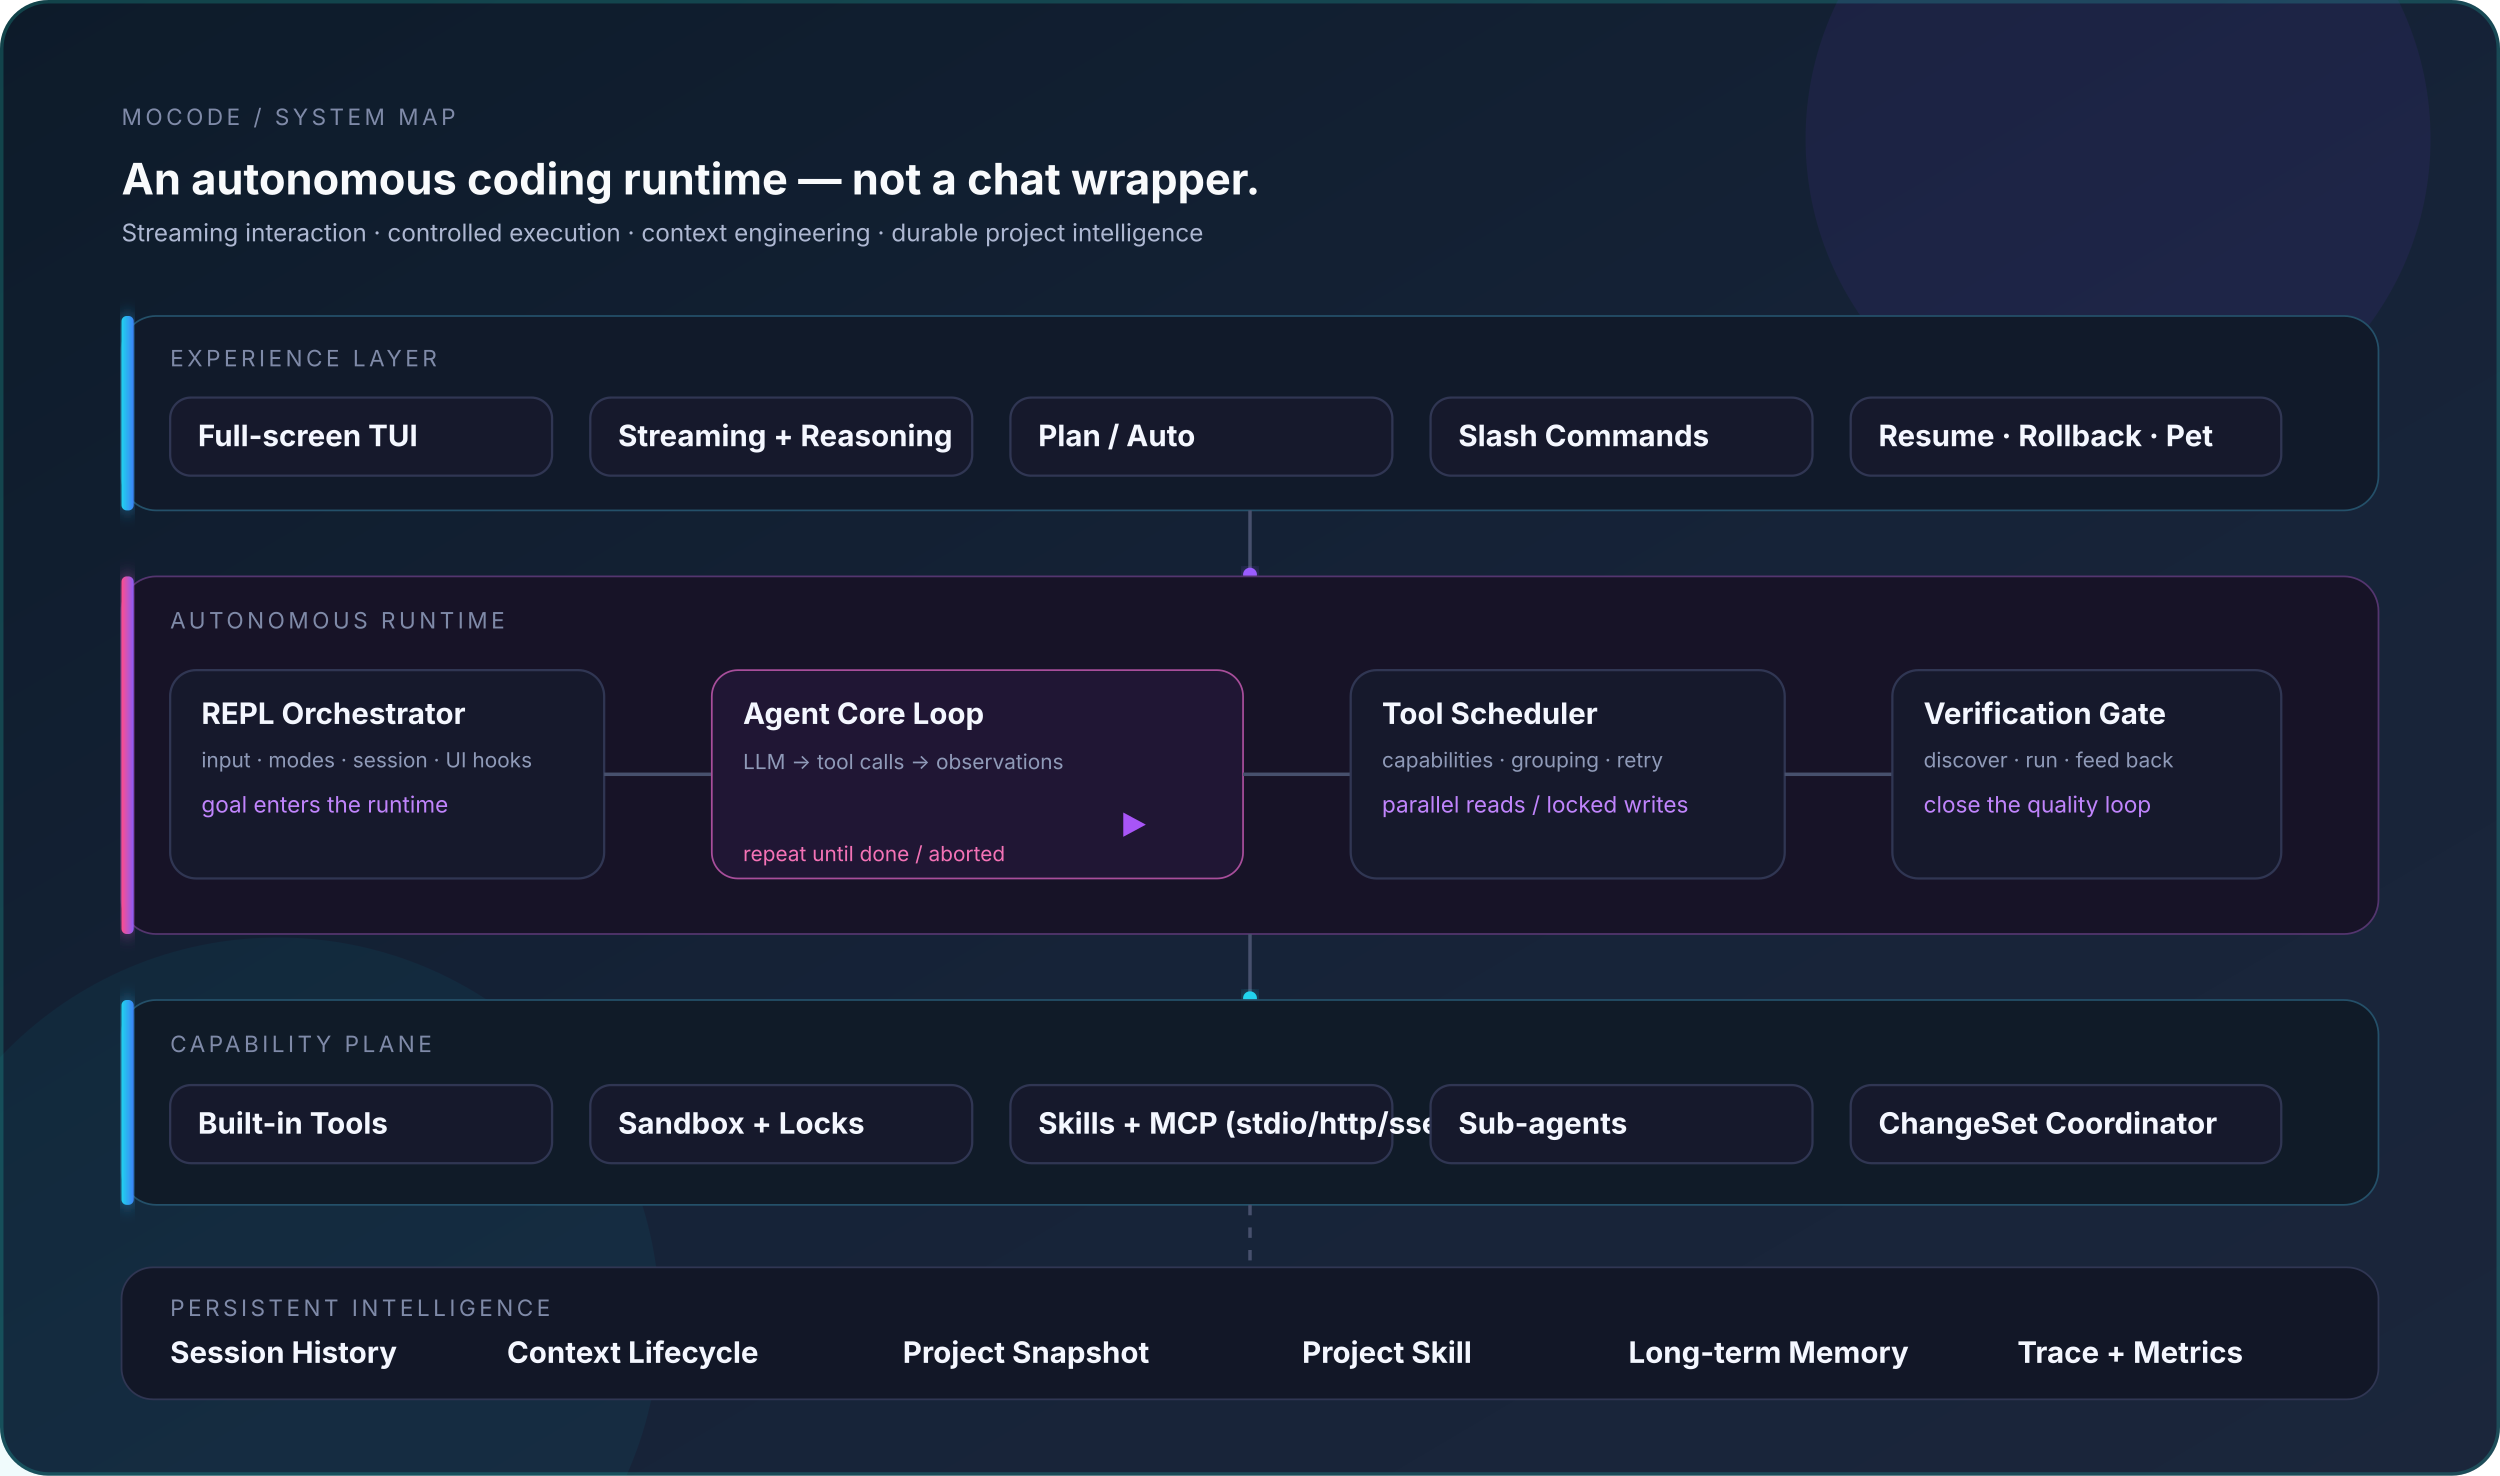
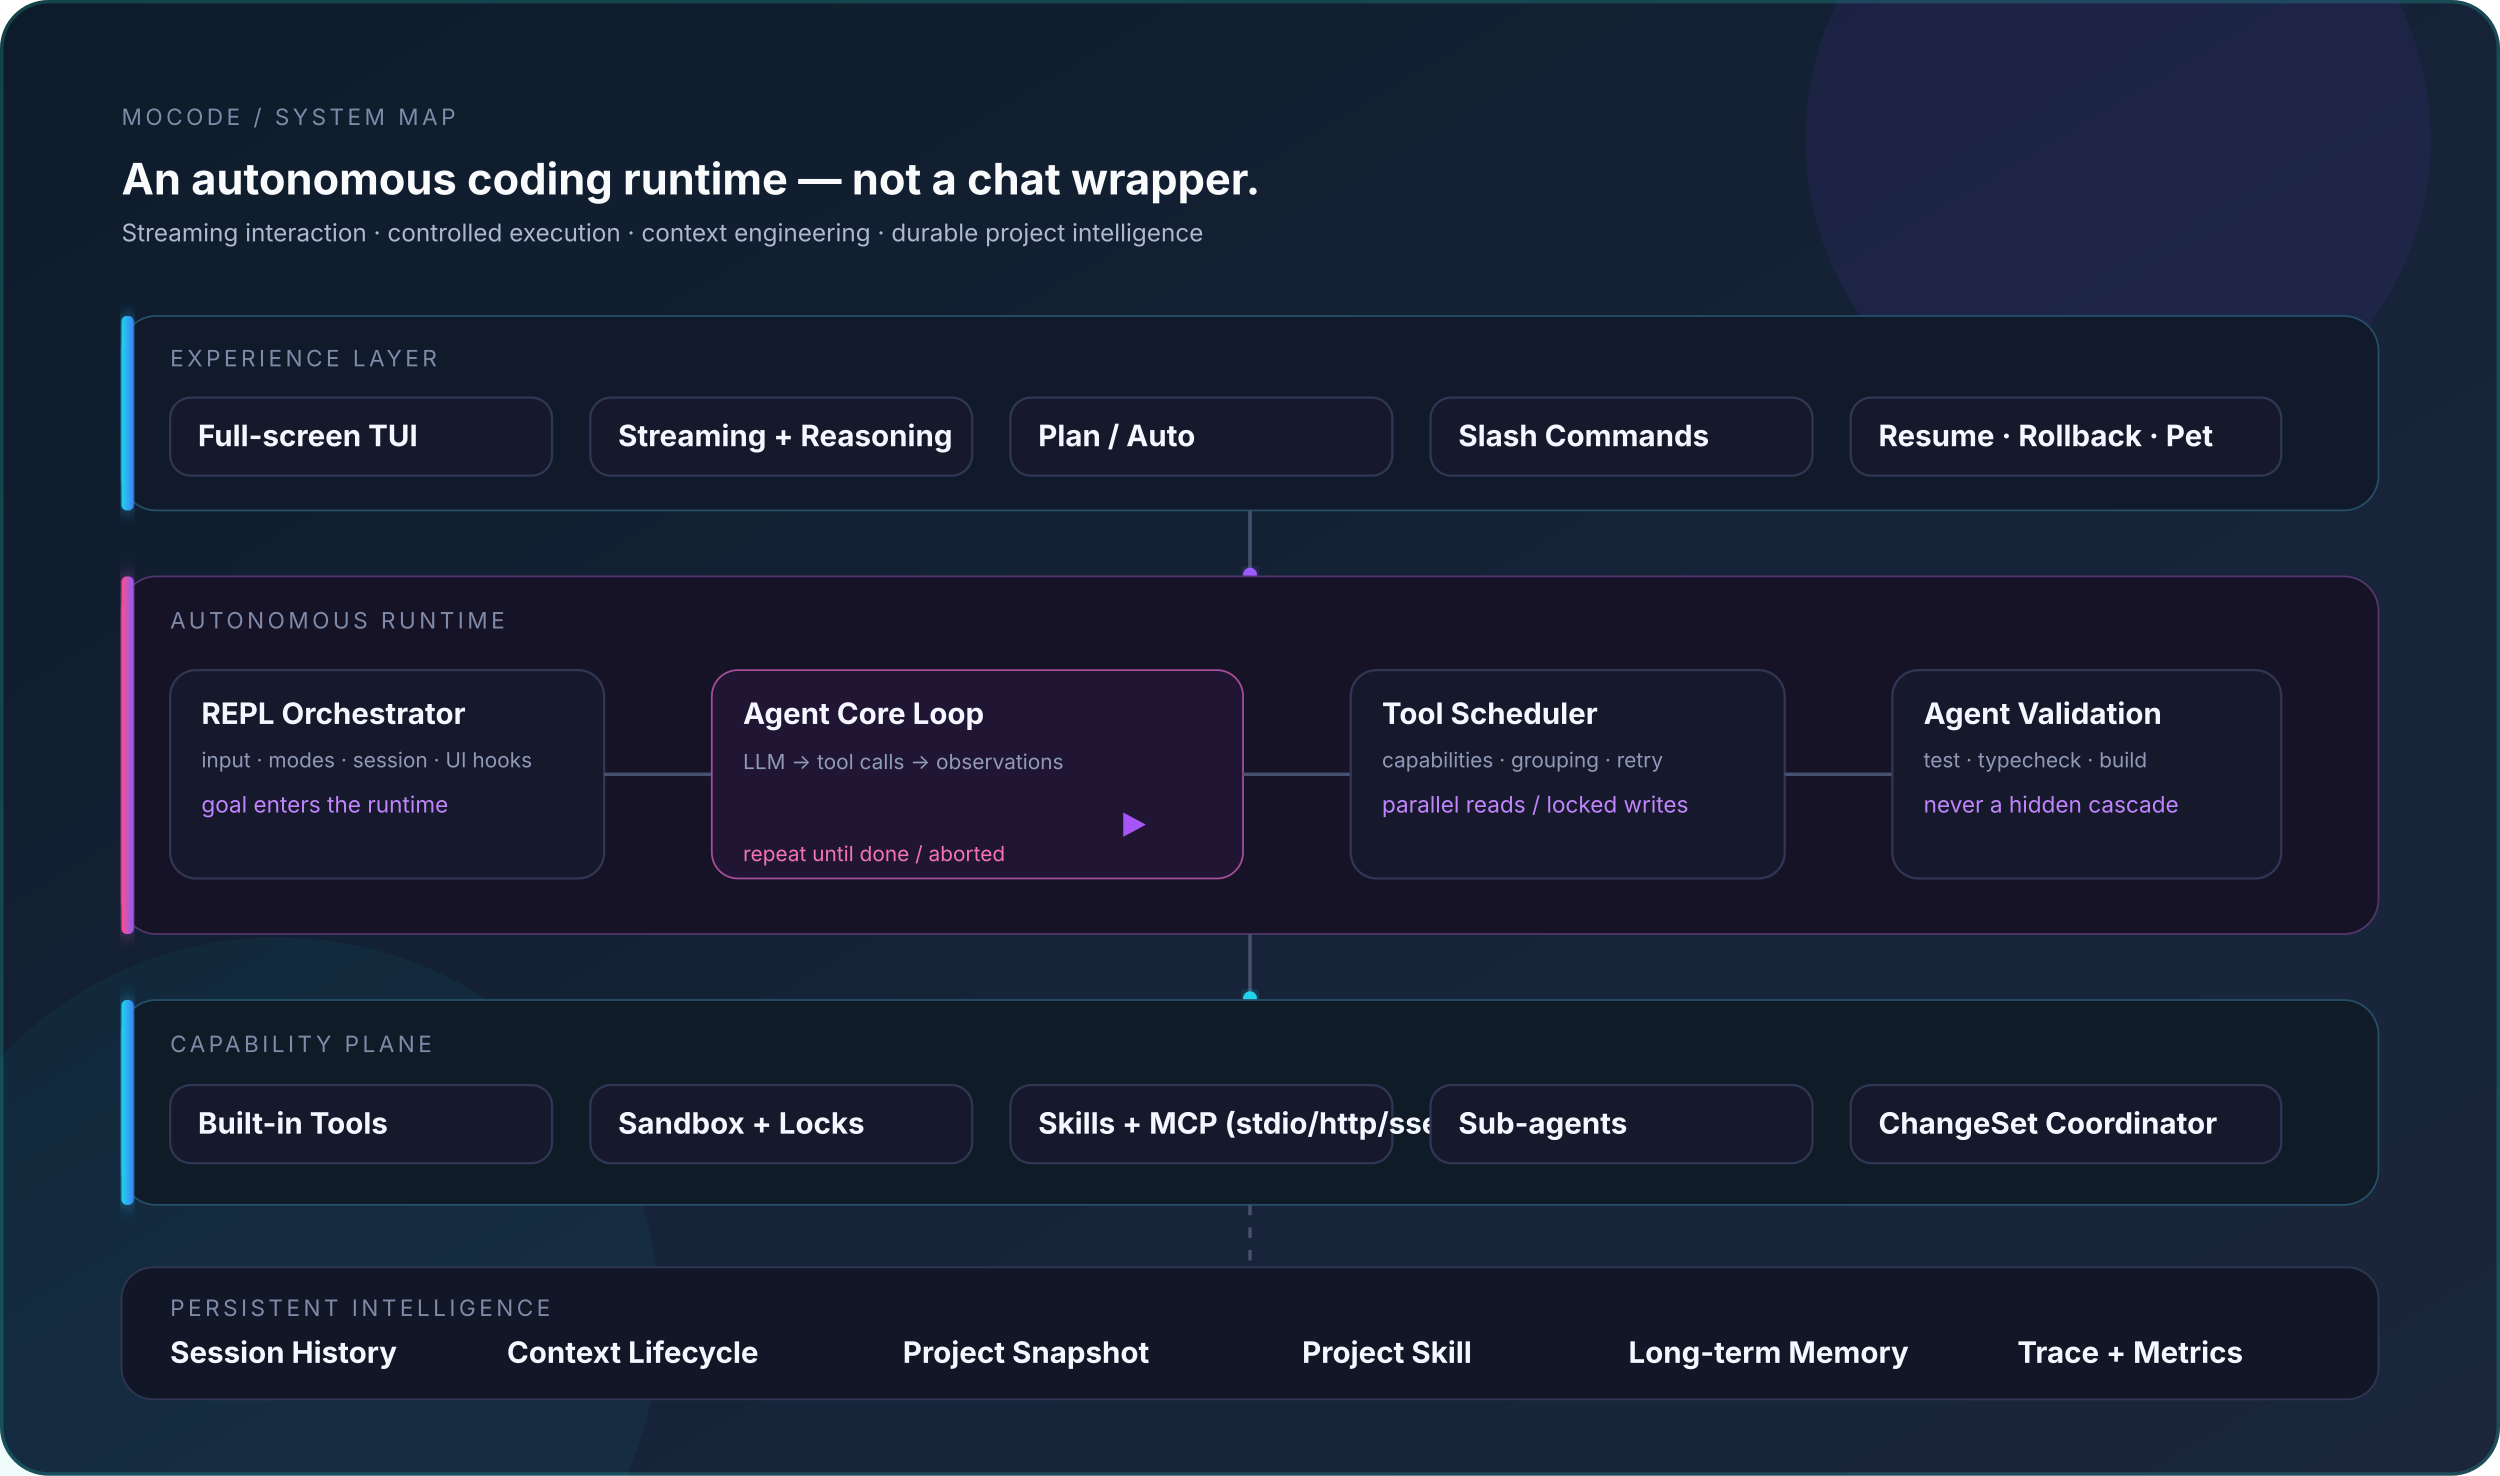
<svg xmlns="http://www.w3.org/2000/svg" width="1440" height="850" viewBox="0 0 1440 850" role="img" aria-labelledby="title desc">
  <defs>
    <linearGradient id="bg" x2="1" y2="1">
      <stop stop-color="#0d1b2a" />
      <stop offset=".55" stop-color="#162338" />
      <stop offset="1" stop-color="#1b263b" />
    </linearGradient>
    <linearGradient id="hot" x2="1">
      <stop stop-color="#ff4d8d" />
      <stop offset="1" stop-color="#8b5cf6" />
    </linearGradient>
    <linearGradient id="cool" x2="1">
      <stop stop-color="#22d3ee" />
      <stop offset="1" stop-color="#3b82f6" />
    </linearGradient>
    <filter id="glow">
      <feGaussianBlur stdDeviation="5" result="b" />
      <feMerge>
        <feMergeNode in="b" />
        <feMergeNode in="SourceGraphic" />
      </feMerge>
    </filter>
    <style>text{font-family:Inter,Segoe UI,Arial,sans-serif}.label{fill:#7f8aa8;font-size:13px;letter-spacing:2px}.title{fill:#f8fafc;font-size:25px;font-weight:700}.sub{fill:#aeb8d2;font-size:14px}.node{fill:#16192c;stroke:#303653;stroke-width:1.3}.nodeTitle{fill:#f4f7ff;font-size:17px;font-weight:650}.nodeSub{fill:#8f9ab8;font-size:12px}.wire{fill:none;stroke:#47506d;stroke-width:2}.dash{stroke-dasharray:6 7}</style>
  </defs>
  <rect width="1440" height="850" rx="28" fill="url(#bg)" />
  <rect x="1" y="1" width="1438" height="848" rx="27" fill="none" stroke="#2afadf" stroke-opacity="0.18" stroke-width="2" />
  <circle cx="1220" cy="80" r="180" fill="#7c3aed" opacity=".08" />
  <circle cx="160" cy="760" r="220" fill="#06b6d4" opacity=".06" />
  <text x="70" y="72" class="label">MOCODE / SYSTEM MAP</text>
  <text x="70" y="112" class="title">An autonomous coding runtime — not a chat wrapper.</text>
  <text x="70" y="139" class="sub">Streaming interaction · controlled execution · context engineering · durable project intelligence</text>
  <g transform="translate(70 182)">
    <rect width="1300" height="112" rx="20" fill="#111a2a" stroke="#245069" />
    <rect width="7" height="112" rx="3" fill="url(#cool)" filter="url(#glow)" />
    <text x="28" y="29" class="label">EXPERIENCE LAYER</text>
    <g transform="translate(28 47)">
      <rect class="node" width="220" height="45" rx="12" />
      <text x="16" y="28" class="nodeTitle">Full-screen TUI</text>
    </g>
    <g transform="translate(270 47)">
      <rect class="node" width="220" height="45" rx="12" />
      <text x="16" y="28" class="nodeTitle">Streaming + Reasoning</text>
    </g>
    <g transform="translate(512 47)">
      <rect class="node" width="220" height="45" rx="12" />
      <text x="16" y="28" class="nodeTitle">Plan / Auto</text>
    </g>
    <g transform="translate(754 47)">
      <rect class="node" width="220" height="45" rx="12" />
      <text x="16" y="28" class="nodeTitle">Slash Commands</text>
    </g>
    <g transform="translate(996 47)">
      <rect class="node" width="248" height="45" rx="12" />
      <text x="16" y="28" class="nodeTitle">Resume · Rollback · Pet</text>
    </g>
  </g>
  <path d="M720 294v37" class="wire" />
  <circle cx="720" cy="331" r="4" fill="#9b5cff" filter="url(#glow)" />
  <g transform="translate(70 332)">
    <rect width="1300" height="206" rx="20" fill="#171327" stroke="#54356f" />
    <rect width="7" height="206" rx="3" fill="url(#hot)" filter="url(#glow)" />
    <text x="28" y="30" class="label">AUTONOMOUS RUNTIME</text>
    <g transform="translate(28 54)">
      <rect class="node" width="250" height="120" rx="15" stroke="#734190" />
      <text x="18" y="31" class="nodeTitle">REPL Orchestrator</text>
      <text x="18" y="56" class="nodeSub">input · modes · session · UI hooks</text>
      <text x="18" y="82" fill="#c084fc" font-size="13">goal enters the runtime</text>
    </g>
    <path d="M278 114h62" class="wire" />
    <g transform="translate(340 54)">
      <rect width="306" height="120" rx="15" fill="#201634" stroke="#a84e9b" />
      <text x="18" y="31" class="nodeTitle">Agent Core Loop</text>
      <text x="18" y="57" class="nodeSub">LLM → tool calls → observations</text>
      <path d="M45 89h195" stroke="url(#hot)" stroke-width="3" />
      <path d="M237 82l13 7-13 7" fill="#a855f7" />
      <text x="18" y="110" fill="#f472b6" font-size="12">repeat until done / aborted</text>
    </g>
    <path d="M646 114h62" class="wire" />
    <g transform="translate(708 54)">
      <rect class="node" width="250" height="120" rx="15" stroke="#734190" />
      <text x="18" y="31" class="nodeTitle">Tool Scheduler</text>
      <text x="18" y="56" class="nodeSub">capabilities · grouping · retry</text>
      <text x="18" y="82" fill="#c084fc" font-size="13">parallel reads / locked writes</text>
    </g>
    <path d="M958 114h62" class="wire" />
    <g transform="translate(1020 54)">
      <rect class="node" width="224" height="120" rx="15" stroke="#734190" />
-       <text x="18" y="31" class="nodeTitle">Verification Gate</text>
-       <text x="18" y="56" class="nodeSub">discover · run · feed back</text>
-       <text x="18" y="82" fill="#c084fc" font-size="13">close the quality loop</text>
+       <text x="18" y="31" class="nodeTitle">Agent Validation</text>
+       <text x="18" y="56" class="nodeSub">test · typecheck · build</text>
+       <text x="18" y="82" fill="#c084fc" font-size="13">never a hidden cascade</text>
    </g>
  </g>
  <path d="M720 538v37" class="wire" />
  <circle cx="720" cy="575" r="4" fill="#22d3ee" filter="url(#glow)" />
  <g transform="translate(70 576)">
    <rect width="1300" height="118" rx="20" fill="#101b28" stroke="#245069" />
    <rect width="7" height="118" rx="3" fill="url(#cool)" filter="url(#glow)" />
    <text x="28" y="30" class="label">CAPABILITY PLANE</text>
    <g transform="translate(28 49)">
      <rect class="node" width="220" height="45" rx="12" />
      <text x="16" y="28" class="nodeTitle">Built-in Tools</text>
    </g>
    <g transform="translate(270 49)">
      <rect class="node" width="220" height="45" rx="12" />
      <text x="16" y="28" class="nodeTitle">Sandbox + Locks</text>
    </g>
    <g transform="translate(512 49)">
      <rect class="node" width="220" height="45" rx="12" />
      <text x="16" y="28" class="nodeTitle">Skills + MCP (stdio/http/sse)</text>
    </g>
    <g transform="translate(754 49)">
      <rect class="node" width="220" height="45" rx="12" />
      <text x="16" y="28" class="nodeTitle">Sub-agents</text>
    </g>
    <g transform="translate(996 49)">
      <rect class="node" width="248" height="45" rx="12" />
      <text x="16" y="28" class="nodeTitle">ChangeSet Coordinator</text>
    </g>
  </g>
  <path d="M720 694v35" class="wire dash" />
  <g transform="translate(70 730)">
    <rect width="1300" height="76" rx="18" fill="#121727" stroke="#303653" />
    <text x="28" y="28" class="label">PERSISTENT INTELLIGENCE</text>
    <text x="28" y="55" class="nodeTitle">Session History</text>
    <text x="222" y="55" class="nodeTitle">Context Lifecycle</text>
    <text x="450" y="55" class="nodeTitle">Project Snapshot</text>
    <text x="680" y="55" class="nodeTitle">Project Skill</text>
    <text x="868" y="55" class="nodeTitle">Long-term Memory</text>
    <text x="1092" y="55" class="nodeTitle">Trace + Metrics</text>
  </g>
</svg>
